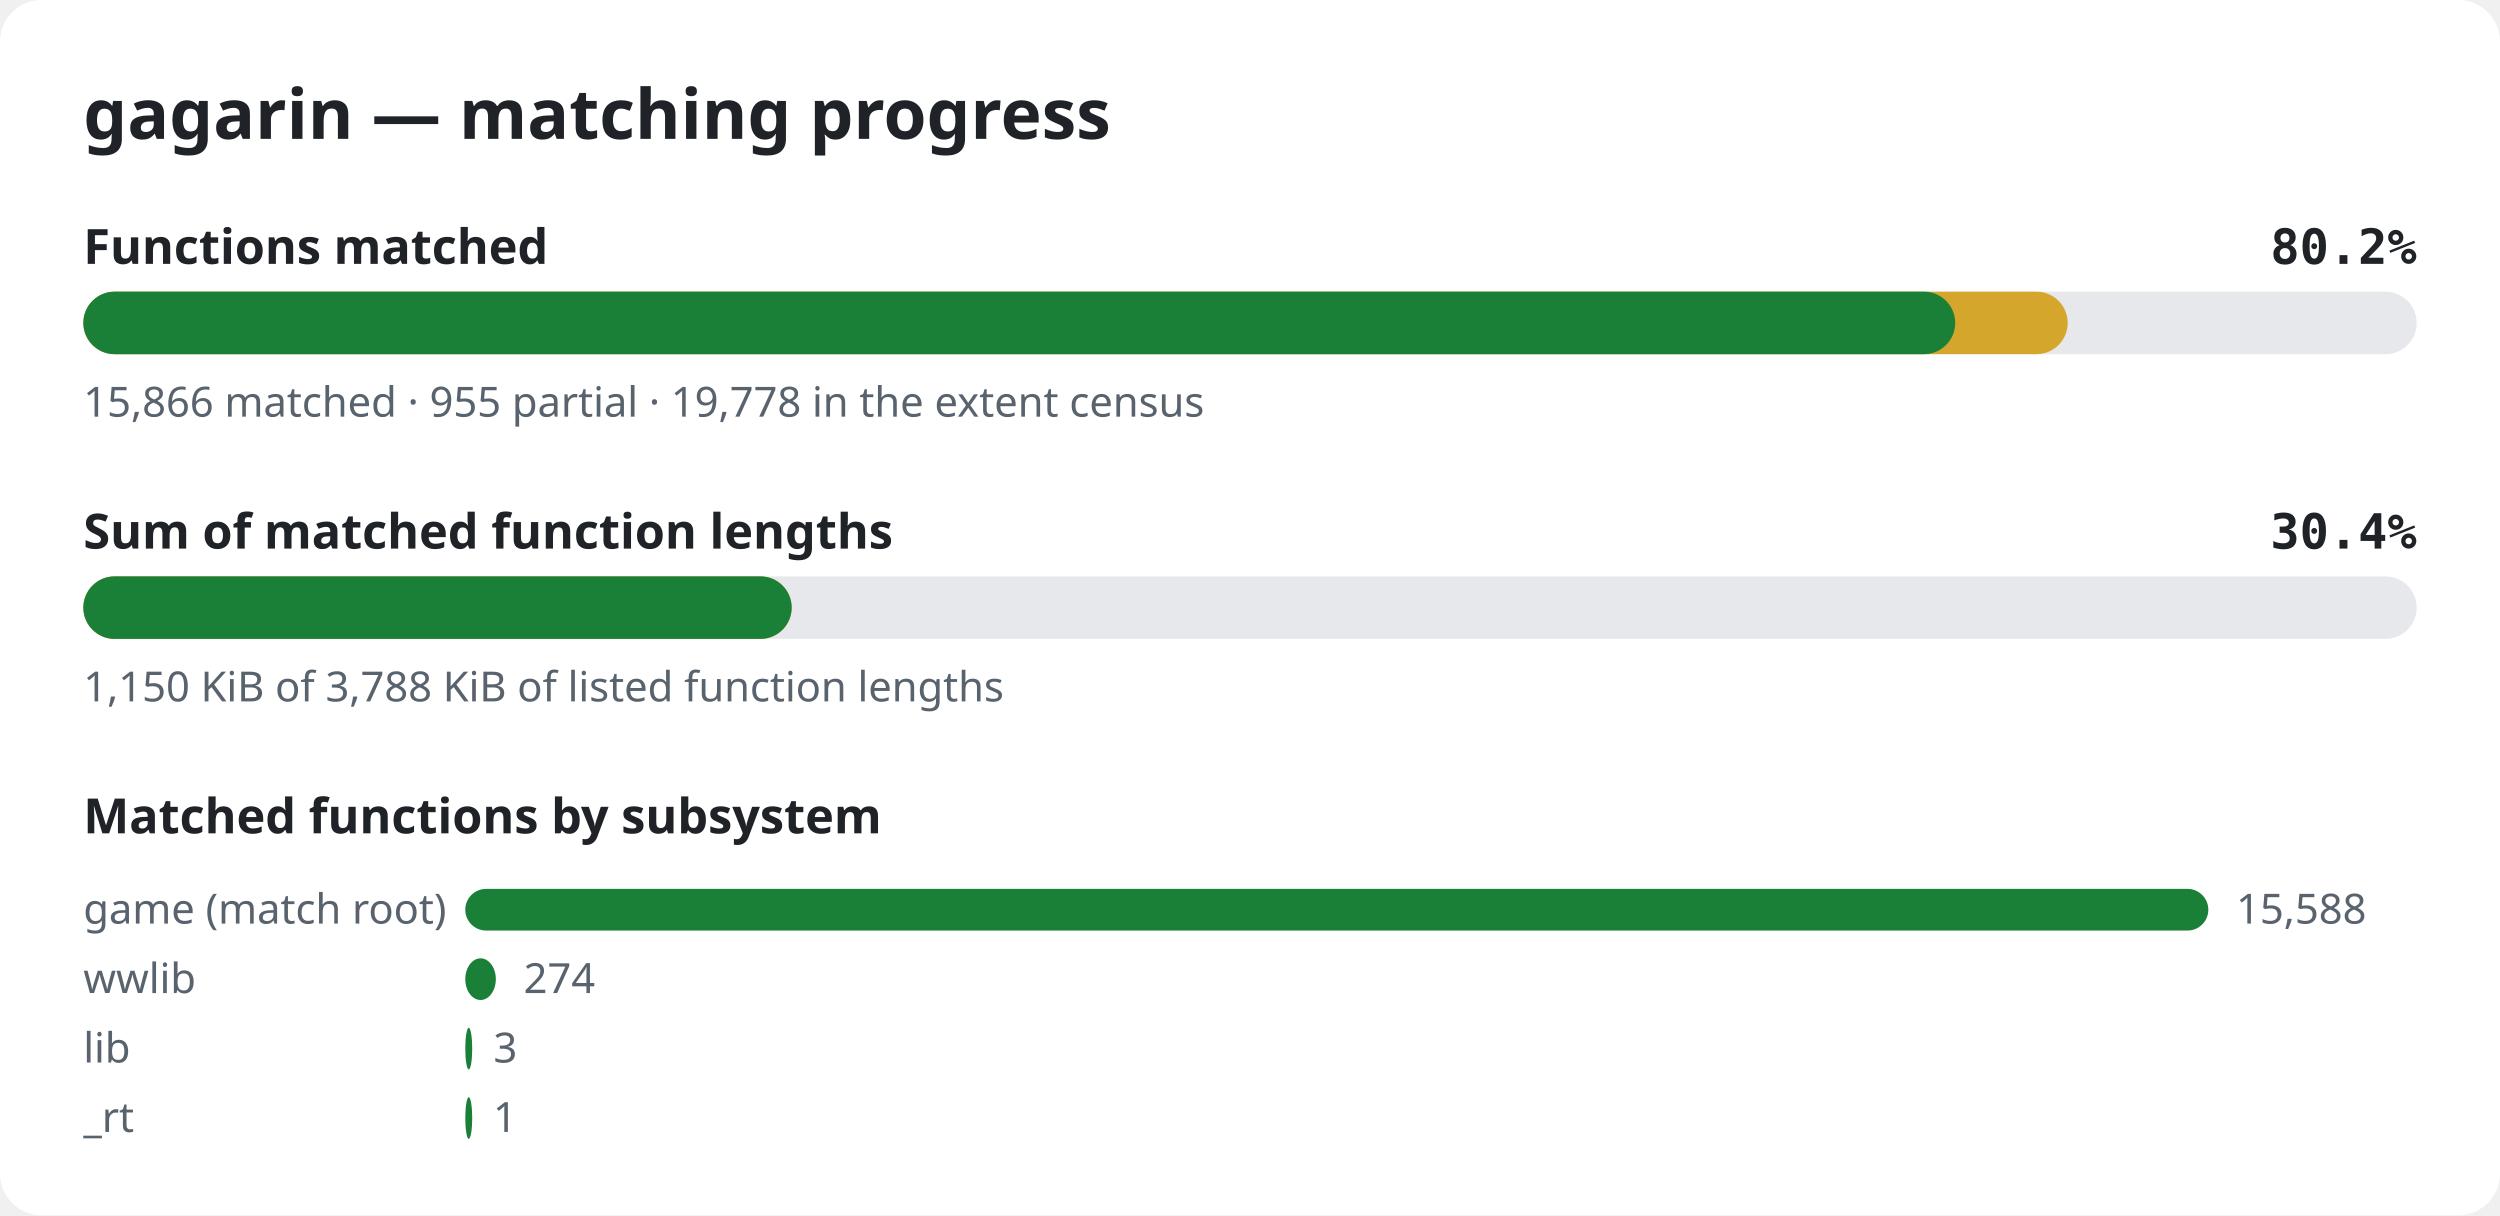
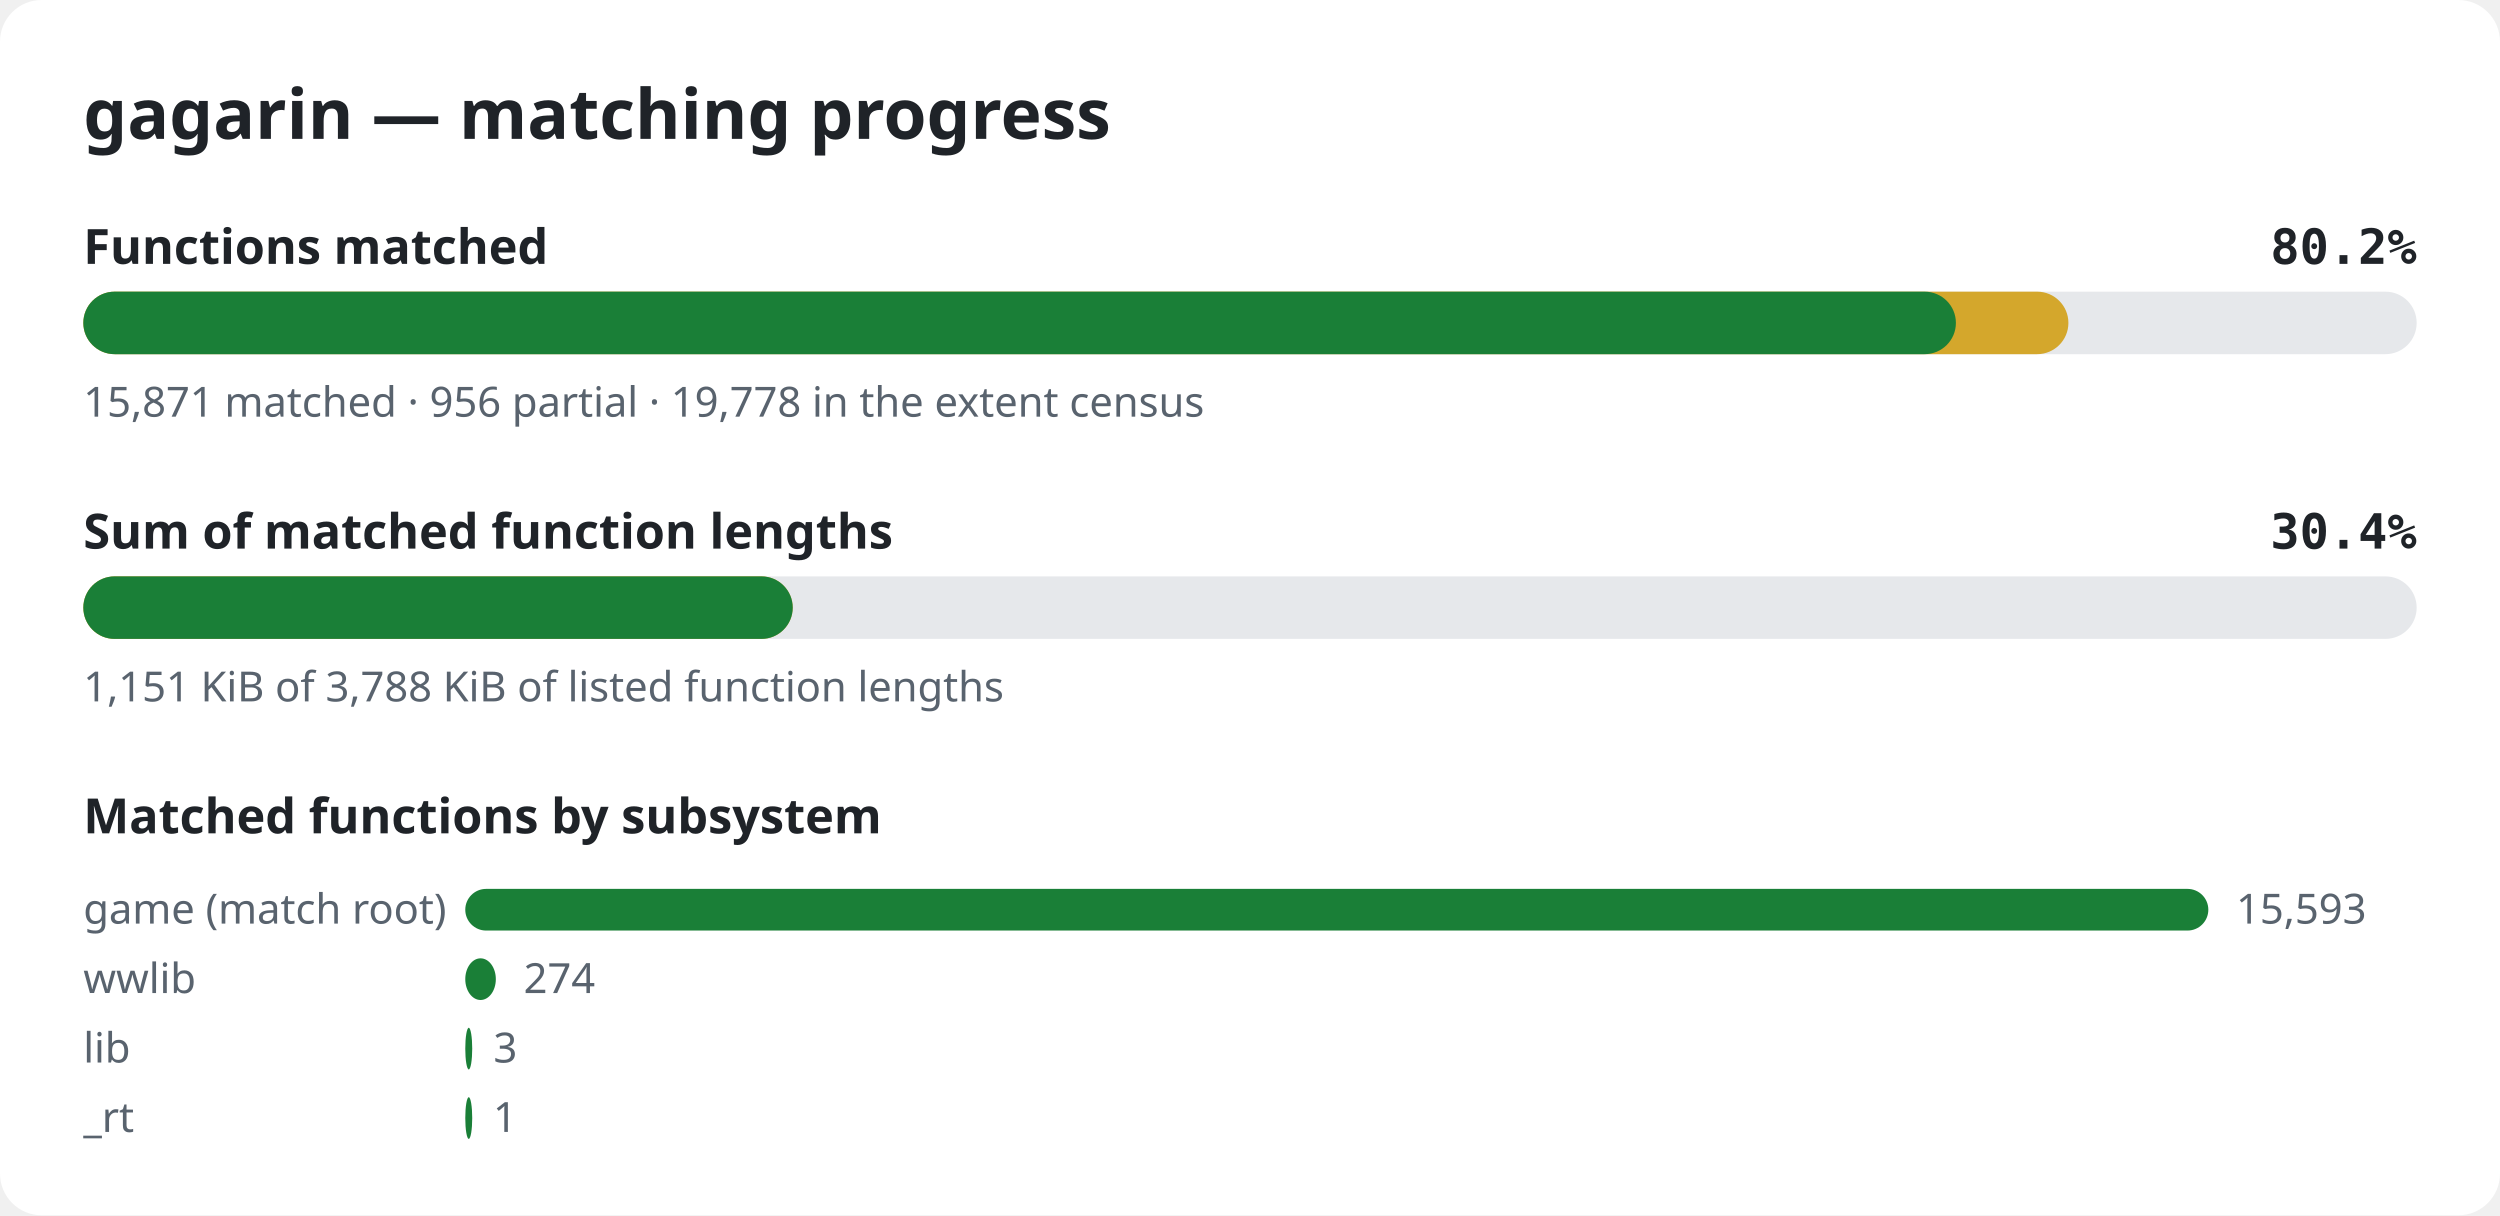
<svg xmlns="http://www.w3.org/2000/svg" width="720" height="350" viewBox="0 0 720 350" role="img" aria-label="gagarin matching progress">
  <style>.bg{fill:#ffffff}.title{font:600 20px sans-serif;fill:#1f2328}.label{font:600 14px sans-serif;fill:#1f2328}.pct{font:600 14px monospace;fill:#1f2328}.note{font:12px sans-serif;fill:#59636e}.track{fill:#e6e8eb}.done{fill:#1a7f37}.partial{fill:#d4a72c}@media (prefers-color-scheme: dark){.bg{fill:#0d1117}.title,.label,.pct{fill:#e6edf3}.note{fill:#9198a1}.track{fill:#262c36}.done{fill:#3fb950}.partial{fill:#d29922}}</style>
  <rect width="720" height="350" rx="12" class="bg" />
  <text x="24" y="40" class="title">gagarin — matching progress</text>
  <text x="24" y="76" class="label">Functions matched</text>
  <text x="696" y="76" class="pct" text-anchor="end">80.2%</text>
  <rect x="24" y="84" width="672" height="18" rx="9" class="track" />
-   <rect x="24" y="84" width="571.5" height="18" rx="9" class="partial" />
-   <rect x="24" y="84" width="539.1" height="18" rx="9" class="done" />
-   <text x="24" y="120" class="note">15,866 matched · 955 partial · 19,778 in the extent census</text>
+   <rect x="24" y="84" width="571.7" height="18" rx="9" class="partial" />
+   <rect x="24" y="84" width="539.3" height="18" rx="9" class="done" />
+   <text x="24" y="120" class="note">15,871 matched · 956 partial · 19,778 in the extent census</text>
  <text x="24" y="158" class="label">Sum of matched function lengths</text>
  <text x="696" y="158" class="pct" text-anchor="end">30.4%</text>
  <rect x="24" y="166" width="672" height="18" rx="9" class="track" />
-   <rect x="24" y="166" width="204.0" height="18" rx="9" class="partial" />
-   <rect x="24" y="166" width="204.0" height="18" rx="9" class="done" />
-   <text x="24" y="202" class="note">1,150 KiB of 3,788 KiB of listed function lengths</text>
+   <rect x="24" y="166" width="204.3" height="18" rx="9" class="partial" />
+   <rect x="24" y="166" width="204.3" height="18" rx="9" class="done" />
+   <text x="24" y="202" class="note">1,151 KiB of 3,788 KiB of listed function lengths</text>
  <text x="24" y="240" class="label">Matched functions by subsystem</text>
  <text x="24" y="266" class="note">game (match root)</text>
  <rect x="134" y="256" width="502.0" height="12" rx="6" class="done" />
-   <text x="644.0" y="266" class="note">15,588</text>
+   <text x="644.0" y="266" class="note">15,593</text>
  <text x="24" y="286" class="note">wwlib</text>
  <rect x="134" y="276" width="8.8" height="12" rx="6" class="done" />
  <text x="150.8" y="286" class="note">274</text>
  <text x="24" y="306" class="note">lib</text>
  <rect x="134" y="296" width="2.0" height="12" rx="6" class="done" />
  <text x="142.1" y="306" class="note">3</text>
  <text x="24" y="326" class="note">_rt</text>
  <rect x="134" y="316" width="2.0" height="12" rx="6" class="done" />
  <text x="142.0" y="326" class="note">1</text>
</svg>
